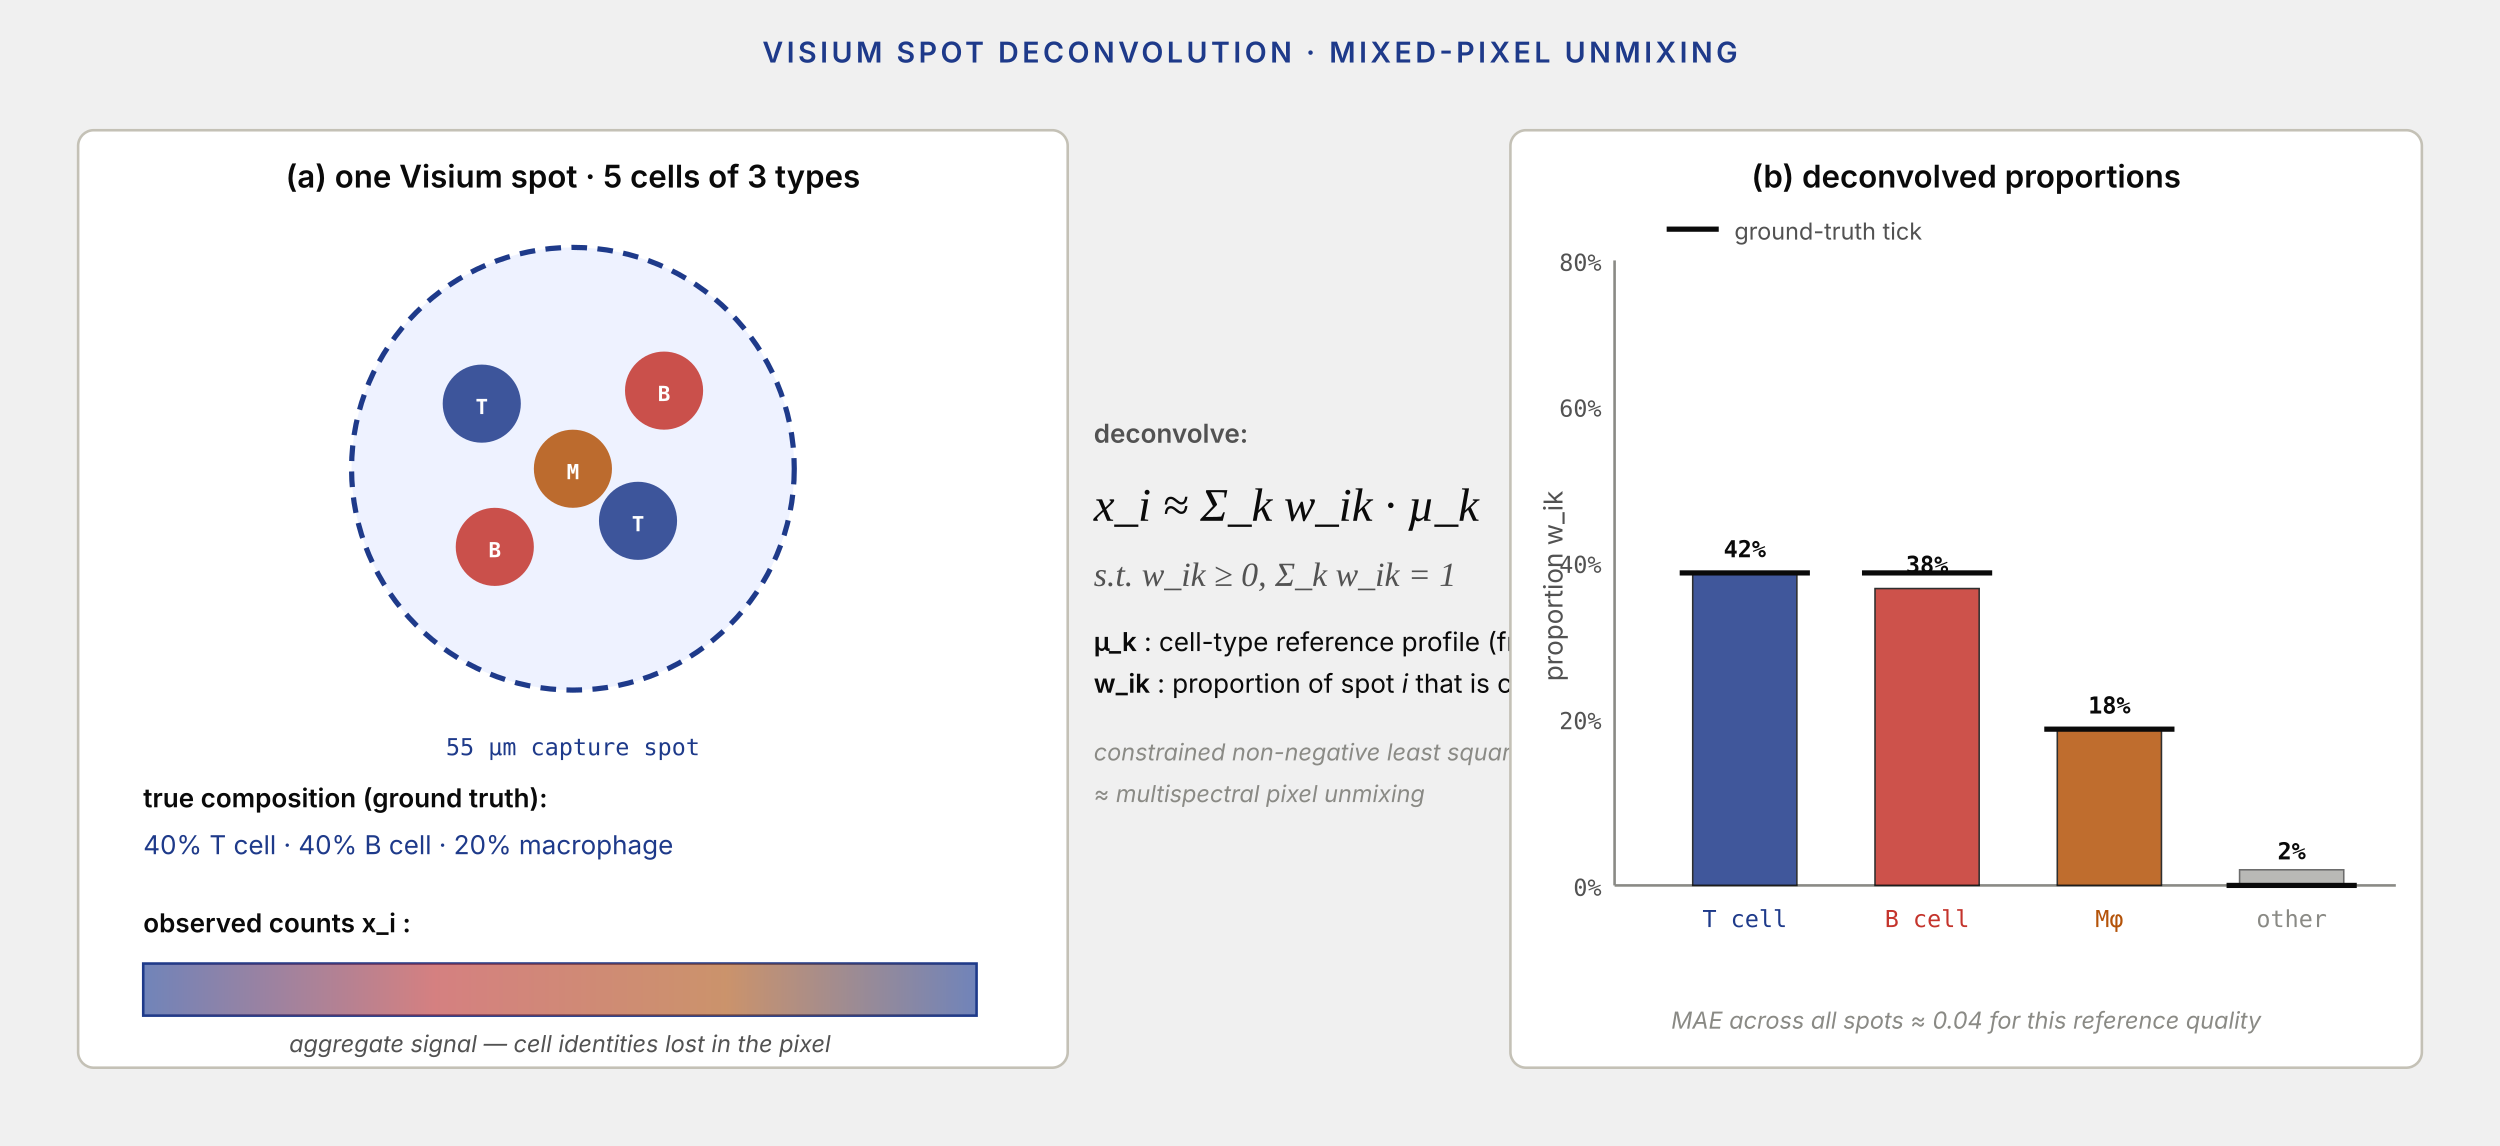
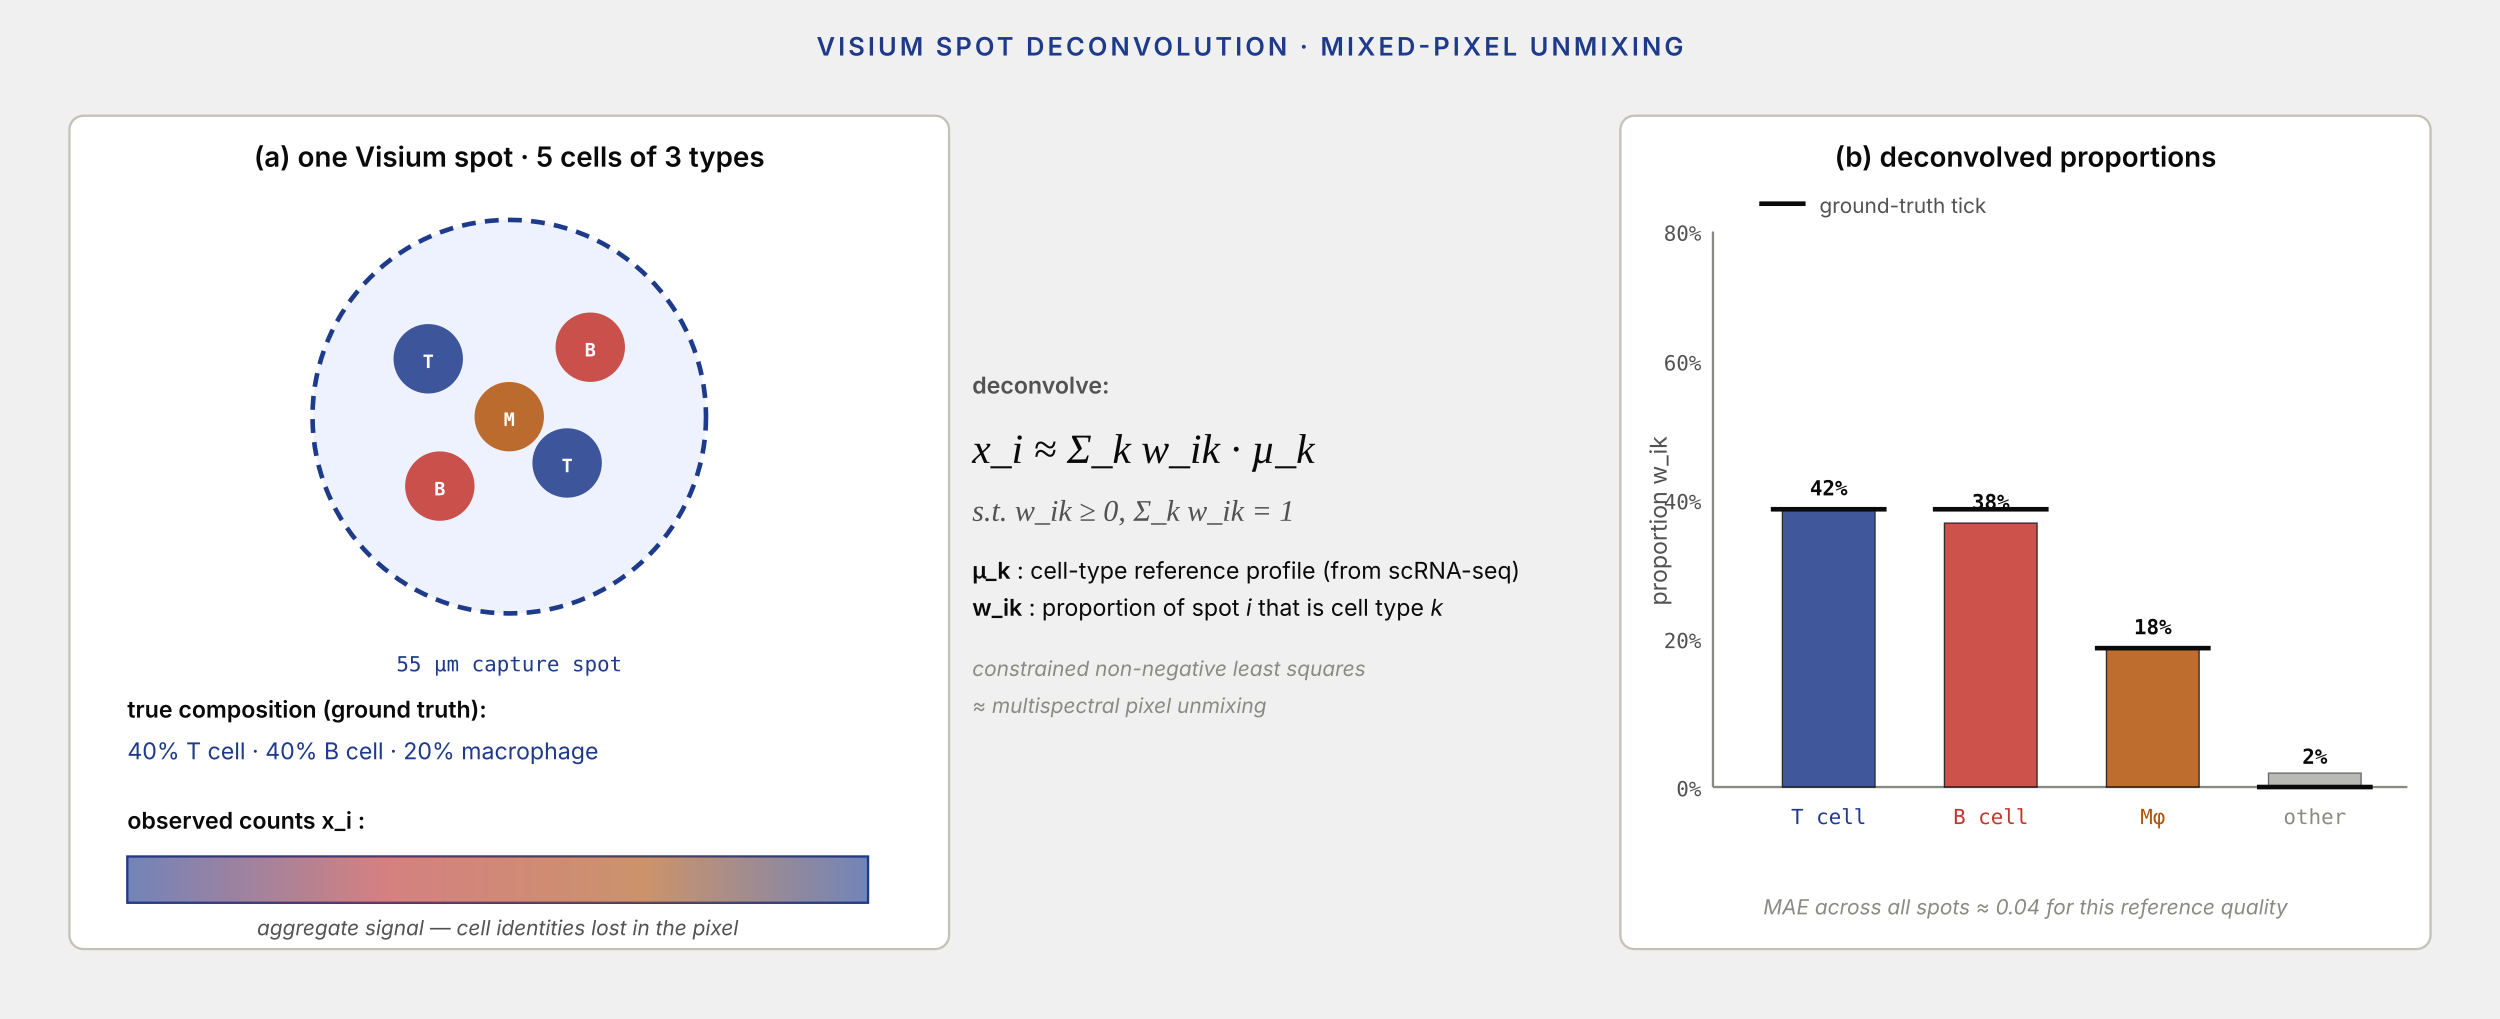
- <svg xmlns="http://www.w3.org/2000/svg" viewBox="0 0 960 440" role="img" aria-labelledby="t d">
-   <text x="480" y="24" text-anchor="middle" font-family="Inter, sans-serif" font-size="11" font-weight="600" fill="#1e3a8a" letter-spacing="0.12em">VISIUM SPOT DECONVOLUTION · MIXED-PIXEL UNMIXING</text>
+ <svg xmlns="http://www.w3.org/2000/svg" viewBox="0 0 1080 440" role="img" aria-labelledby="t d">
+   <text x="540" y="24" text-anchor="middle" font-family="Inter, sans-serif" font-size="11" font-weight="600" fill="#1e3a8a" letter-spacing="0.12em">VISIUM SPOT DECONVOLUTION · MIXED-PIXEL UNMIXING</text>
  <g>
    <rect x="30" y="50" width="380" height="360" rx="6" fill="#ffffff" stroke="#c4c1b6" />
    <text x="220" y="72" text-anchor="middle" font-family="Inter, sans-serif" font-size="12" font-weight="600" fill="#0a0a0a">(a) one Visium spot · 5 cells of 3 types</text>
    <circle cx="220" cy="180" r="85" fill="#eef2ff" stroke="#1e3a8a" stroke-width="2" stroke-dasharray="6 4" />
    <text x="220" y="290" text-anchor="middle" font-family="JetBrains Mono, monospace" font-size="9" fill="#1e3a8a">55 µm capture spot</text>
    <circle cx="185" cy="155" r="15" fill="#1e3a8a" opacity="0.85" />
    <text x="185" y="159" text-anchor="middle" font-family="JetBrains Mono, monospace" font-size="8" fill="#ffffff" font-weight="600">T</text>
    <circle cx="245" cy="200" r="15" fill="#1e3a8a" opacity="0.85" />
    <text x="245" y="204" text-anchor="middle" font-family="JetBrains Mono, monospace" font-size="8" fill="#ffffff" font-weight="600">T</text>
    <circle cx="255" cy="150" r="15" fill="#c4342c" opacity="0.85" />
    <text x="255" y="154" text-anchor="middle" font-family="JetBrains Mono, monospace" font-size="8" fill="#ffffff" font-weight="600">B</text>
    <circle cx="190" cy="210" r="15" fill="#c4342c" opacity="0.85" />
    <text x="190" y="214" text-anchor="middle" font-family="JetBrains Mono, monospace" font-size="8" fill="#ffffff" font-weight="600">B</text>
    <circle cx="220" cy="180" r="15" fill="#b45309" opacity="0.85" />
    <text x="220" y="184" text-anchor="middle" font-family="JetBrains Mono, monospace" font-size="8" fill="#ffffff" font-weight="600">M</text>
    <g transform="translate(55 310)">
      <text x="0" y="0" font-family="Inter, sans-serif" font-size="10" font-weight="600" fill="#0a0a0a">true composition (ground truth):</text>
      <text x="0" y="18" font-family="Inter, sans-serif" font-size="10" fill="#1e3a8a">40% T cell · 40% B cell · 20% macrophage</text>
    </g>
    <text x="55" y="358" font-family="Inter, sans-serif" font-size="10" font-weight="600" fill="#0a0a0a">observed counts x_i :</text>
    <g>
      <rect x="55" y="370" width="320" height="20" fill="#eef2ff" stroke="#1e3a8a" stroke-width="1" />
      <rect x="55" y="370" width="320" height="20" fill="url(#mix-grad)" />
      <defs>
        <linearGradient id="mix-grad" x1="0" y1="0" x2="1" y2="0">
          <stop offset="0%" stop-color="#1e3a8a" stop-opacity="0.6" />
          <stop offset="35%" stop-color="#c4342c" stop-opacity="0.6" />
          <stop offset="70%" stop-color="#b45309" stop-opacity="0.6" />
          <stop offset="100%" stop-color="#1e3a8a" stop-opacity="0.6" />
        </linearGradient>
      </defs>
    </g>
    <text x="215" y="404" text-anchor="middle" font-family="Inter, sans-serif" font-size="9" fill="#525252" font-style="italic">aggregate signal — cell identities lost in the pixel</text>
  </g>
  <g transform="translate(420 170)">
    <text x="0" y="0" font-family="Inter, sans-serif" font-size="10" font-weight="600" fill="#525252">deconvolve:</text>
    <text x="0" y="30" font-family="Source Serif 4, serif" font-size="18" font-style="italic" fill="#0a0a0a">x_i ≈ Σ_k w_ik · µ_k</text>
    <text x="0" y="55" font-family="Source Serif 4, serif" font-size="13" font-style="italic" fill="#525252">s.t.  w_ik ≥ 0,  Σ_k w_ik = 1</text>
    <text x="0" y="80" font-family="Inter, sans-serif" font-size="10" fill="#0a0a0a">
      <tspan font-weight="600">µ_k</tspan> : cell-type reference profile (from scRNA-seq)</text>
    <text x="0" y="96" font-family="Inter, sans-serif" font-size="10" fill="#0a0a0a">
      <tspan font-weight="600">w_ik</tspan> : proportion of spot <tspan font-style="italic">i</tspan> that is cell type <tspan font-style="italic">k</tspan>
    </text>
    <text x="0" y="122" font-family="Inter, sans-serif" font-size="9" fill="#8a8a85" font-style="italic">constrained non-negative least squares</text>
    <text x="0" y="138" font-family="Inter, sans-serif" font-size="9" fill="#8a8a85" font-style="italic">≈ multispectral pixel unmixing</text>
  </g>
  <g>
-     <rect x="580" y="50" width="350" height="360" rx="6" fill="#ffffff" stroke="#c4c1b6" />
-     <text x="755" y="72" text-anchor="middle" font-family="Inter, sans-serif" font-size="12" font-weight="600" fill="#0a0a0a">(b) deconvolved proportions</text>
-     <line x1="620" y1="340" x2="920" y2="340" stroke="#8a8a85" stroke-width="1" />
-     <line x1="620" y1="100" x2="620" y2="340" stroke="#8a8a85" stroke-width="1" />
+     <rect x="700" y="50" width="350" height="360" rx="6" fill="#ffffff" stroke="#c4c1b6" />
+     <text x="875" y="72" text-anchor="middle" font-family="Inter, sans-serif" font-size="12" font-weight="600" fill="#0a0a0a">(b) deconvolved proportions</text>
+     <line x1="740" y1="340" x2="1040" y2="340" stroke="#8a8a85" stroke-width="1" />
+     <line x1="740" y1="100" x2="740" y2="340" stroke="#8a8a85" stroke-width="1" />
    <g font-family="JetBrains Mono, monospace" font-size="9" fill="#525252" text-anchor="end">
-       <text x="615" y="344">0%</text>
-       <text x="615" y="280">20%</text>
-       <text x="615" y="220">40%</text>
-       <text x="615" y="160">60%</text>
-       <text x="615" y="104">80%</text>
+       <text x="735" y="344">0%</text>
+       <text x="735" y="280">20%</text>
+       <text x="735" y="220">40%</text>
+       <text x="735" y="160">60%</text>
+       <text x="735" y="104">80%</text>
    </g>
-     <text x="600" y="225" text-anchor="middle" font-family="Inter, sans-serif" font-size="10" fill="#525252" transform="rotate(-90 600 225)">proportion w_ik</text>
-     <rect x="650" y="220" width="40" height="120" fill="#1e3a8a" opacity="0.85" stroke="#0a0a0a" stroke-width="0.6" />
-     <line x1="645" y1="220" x2="695" y2="220" stroke="#0a0a0a" stroke-width="2" />
-     <text x="670" y="356" text-anchor="middle" font-family="JetBrains Mono, monospace" font-size="9" fill="#1e3a8a">T cell</text>
-     <text x="670" y="214" text-anchor="middle" font-family="JetBrains Mono, monospace" font-size="9" fill="#0a0a0a" font-weight="600">42%</text>
-     <rect x="720" y="226" width="40" height="114" fill="#c4342c" opacity="0.85" stroke="#0a0a0a" stroke-width="0.6" />
-     <line x1="715" y1="220" x2="765" y2="220" stroke="#0a0a0a" stroke-width="2" />
-     <text x="740" y="356" text-anchor="middle" font-family="JetBrains Mono, monospace" font-size="9" fill="#c4342c">B cell</text>
-     <text x="740" y="220" text-anchor="middle" font-family="JetBrains Mono, monospace" font-size="9" fill="#0a0a0a" font-weight="600">38%</text>
-     <rect x="790" y="280" width="40" height="60" fill="#b45309" opacity="0.85" stroke="#0a0a0a" stroke-width="0.6" />
-     <line x1="785" y1="280" x2="835" y2="280" stroke="#0a0a0a" stroke-width="2" />
-     <text x="810" y="356" text-anchor="middle" font-family="JetBrains Mono, monospace" font-size="9" fill="#b45309">Mφ</text>
-     <text x="810" y="274" text-anchor="middle" font-family="JetBrains Mono, monospace" font-size="9" fill="#0a0a0a" font-weight="600">18%</text>
-     <rect x="860" y="334" width="40" height="6" fill="#8a8a85" opacity="0.6" stroke="#0a0a0a" stroke-width="0.6" />
-     <line x1="855" y1="340" x2="905" y2="340" stroke="#0a0a0a" stroke-width="2" />
-     <text x="880" y="356" text-anchor="middle" font-family="JetBrains Mono, monospace" font-size="9" fill="#8a8a85">other</text>
-     <text x="880" y="330" text-anchor="middle" font-family="JetBrains Mono, monospace" font-size="9" fill="#0a0a0a" font-weight="600">2%</text>
-     <g transform="translate(640 88)">
+     <text x="720" y="225" text-anchor="middle" font-family="Inter, sans-serif" font-size="10" fill="#525252" transform="rotate(-90 720 225)">proportion w_ik</text>
+     <rect x="770" y="220" width="40" height="120" fill="#1e3a8a" opacity="0.85" stroke="#0a0a0a" stroke-width="0.6" />
+     <line x1="765" y1="220" x2="815" y2="220" stroke="#0a0a0a" stroke-width="2" />
+     <text x="790" y="356" text-anchor="middle" font-family="JetBrains Mono, monospace" font-size="9" fill="#1e3a8a">T cell</text>
+     <text x="790" y="214" text-anchor="middle" font-family="JetBrains Mono, monospace" font-size="9" fill="#0a0a0a" font-weight="600">42%</text>
+     <rect x="840" y="226" width="40" height="114" fill="#c4342c" opacity="0.85" stroke="#0a0a0a" stroke-width="0.6" />
+     <line x1="835" y1="220" x2="885" y2="220" stroke="#0a0a0a" stroke-width="2" />
+     <text x="860" y="356" text-anchor="middle" font-family="JetBrains Mono, monospace" font-size="9" fill="#c4342c">B cell</text>
+     <text x="860" y="220" text-anchor="middle" font-family="JetBrains Mono, monospace" font-size="9" fill="#0a0a0a" font-weight="600">38%</text>
+     <rect x="910" y="280" width="40" height="60" fill="#b45309" opacity="0.85" stroke="#0a0a0a" stroke-width="0.6" />
+     <line x1="905" y1="280" x2="955" y2="280" stroke="#0a0a0a" stroke-width="2" />
+     <text x="930" y="356" text-anchor="middle" font-family="JetBrains Mono, monospace" font-size="9" fill="#b45309">Mφ</text>
+     <text x="930" y="274" text-anchor="middle" font-family="JetBrains Mono, monospace" font-size="9" fill="#0a0a0a" font-weight="600">18%</text>
+     <rect x="980" y="334" width="40" height="6" fill="#8a8a85" opacity="0.6" stroke="#0a0a0a" stroke-width="0.6" />
+     <line x1="975" y1="340" x2="1025" y2="340" stroke="#0a0a0a" stroke-width="2" />
+     <text x="1000" y="356" text-anchor="middle" font-family="JetBrains Mono, monospace" font-size="9" fill="#8a8a85">other</text>
+     <text x="1000" y="330" text-anchor="middle" font-family="JetBrains Mono, monospace" font-size="9" fill="#0a0a0a" font-weight="600">2%</text>
+     <g transform="translate(760 88)">
      <line x1="0" y1="0" x2="20" y2="0" stroke="#0a0a0a" stroke-width="2" />
      <text x="26" y="4" font-family="Inter, sans-serif" font-size="9" fill="#525252">ground-truth tick</text>
    </g>
-     <text x="755" y="395" text-anchor="middle" font-family="Inter, sans-serif" font-size="9" fill="#8a8a85" font-style="italic">MAE across all spots ≈ 0.04 for this reference quality</text>
+     <text x="875" y="395" text-anchor="middle" font-family="Inter, sans-serif" font-size="9" fill="#8a8a85" font-style="italic">MAE across all spots ≈ 0.04 for this reference quality</text>
  </g>
</svg>
